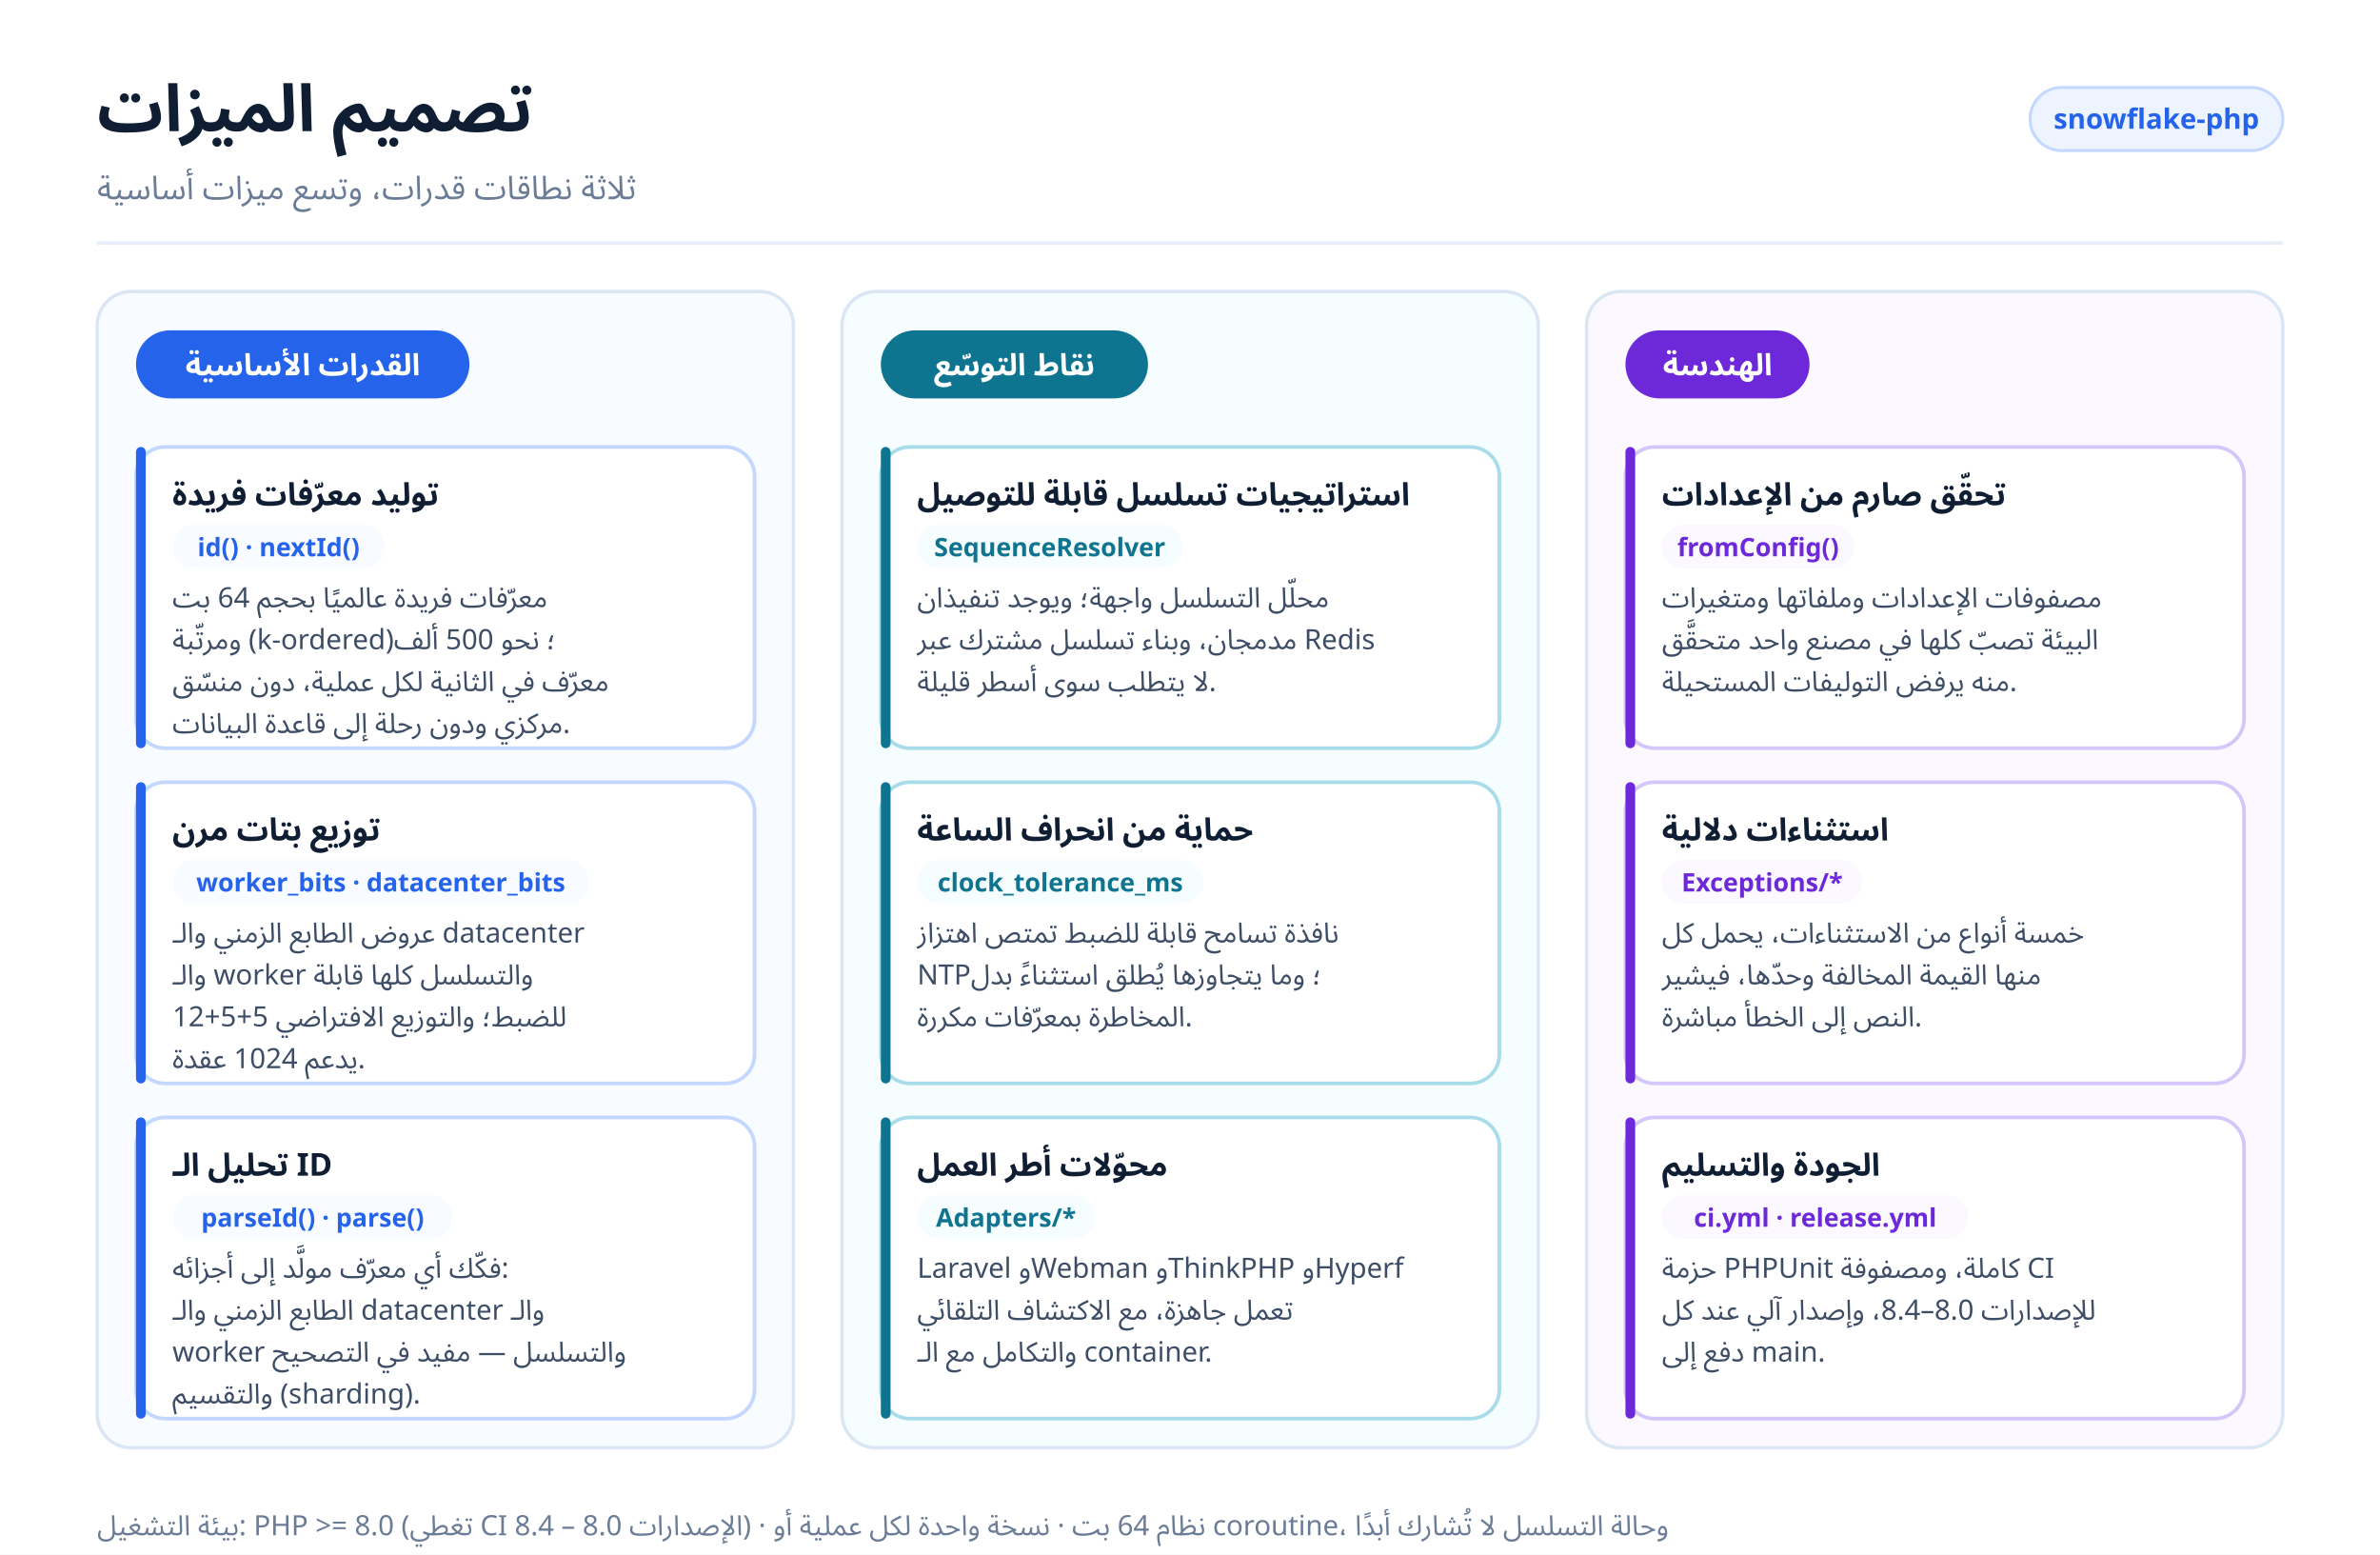
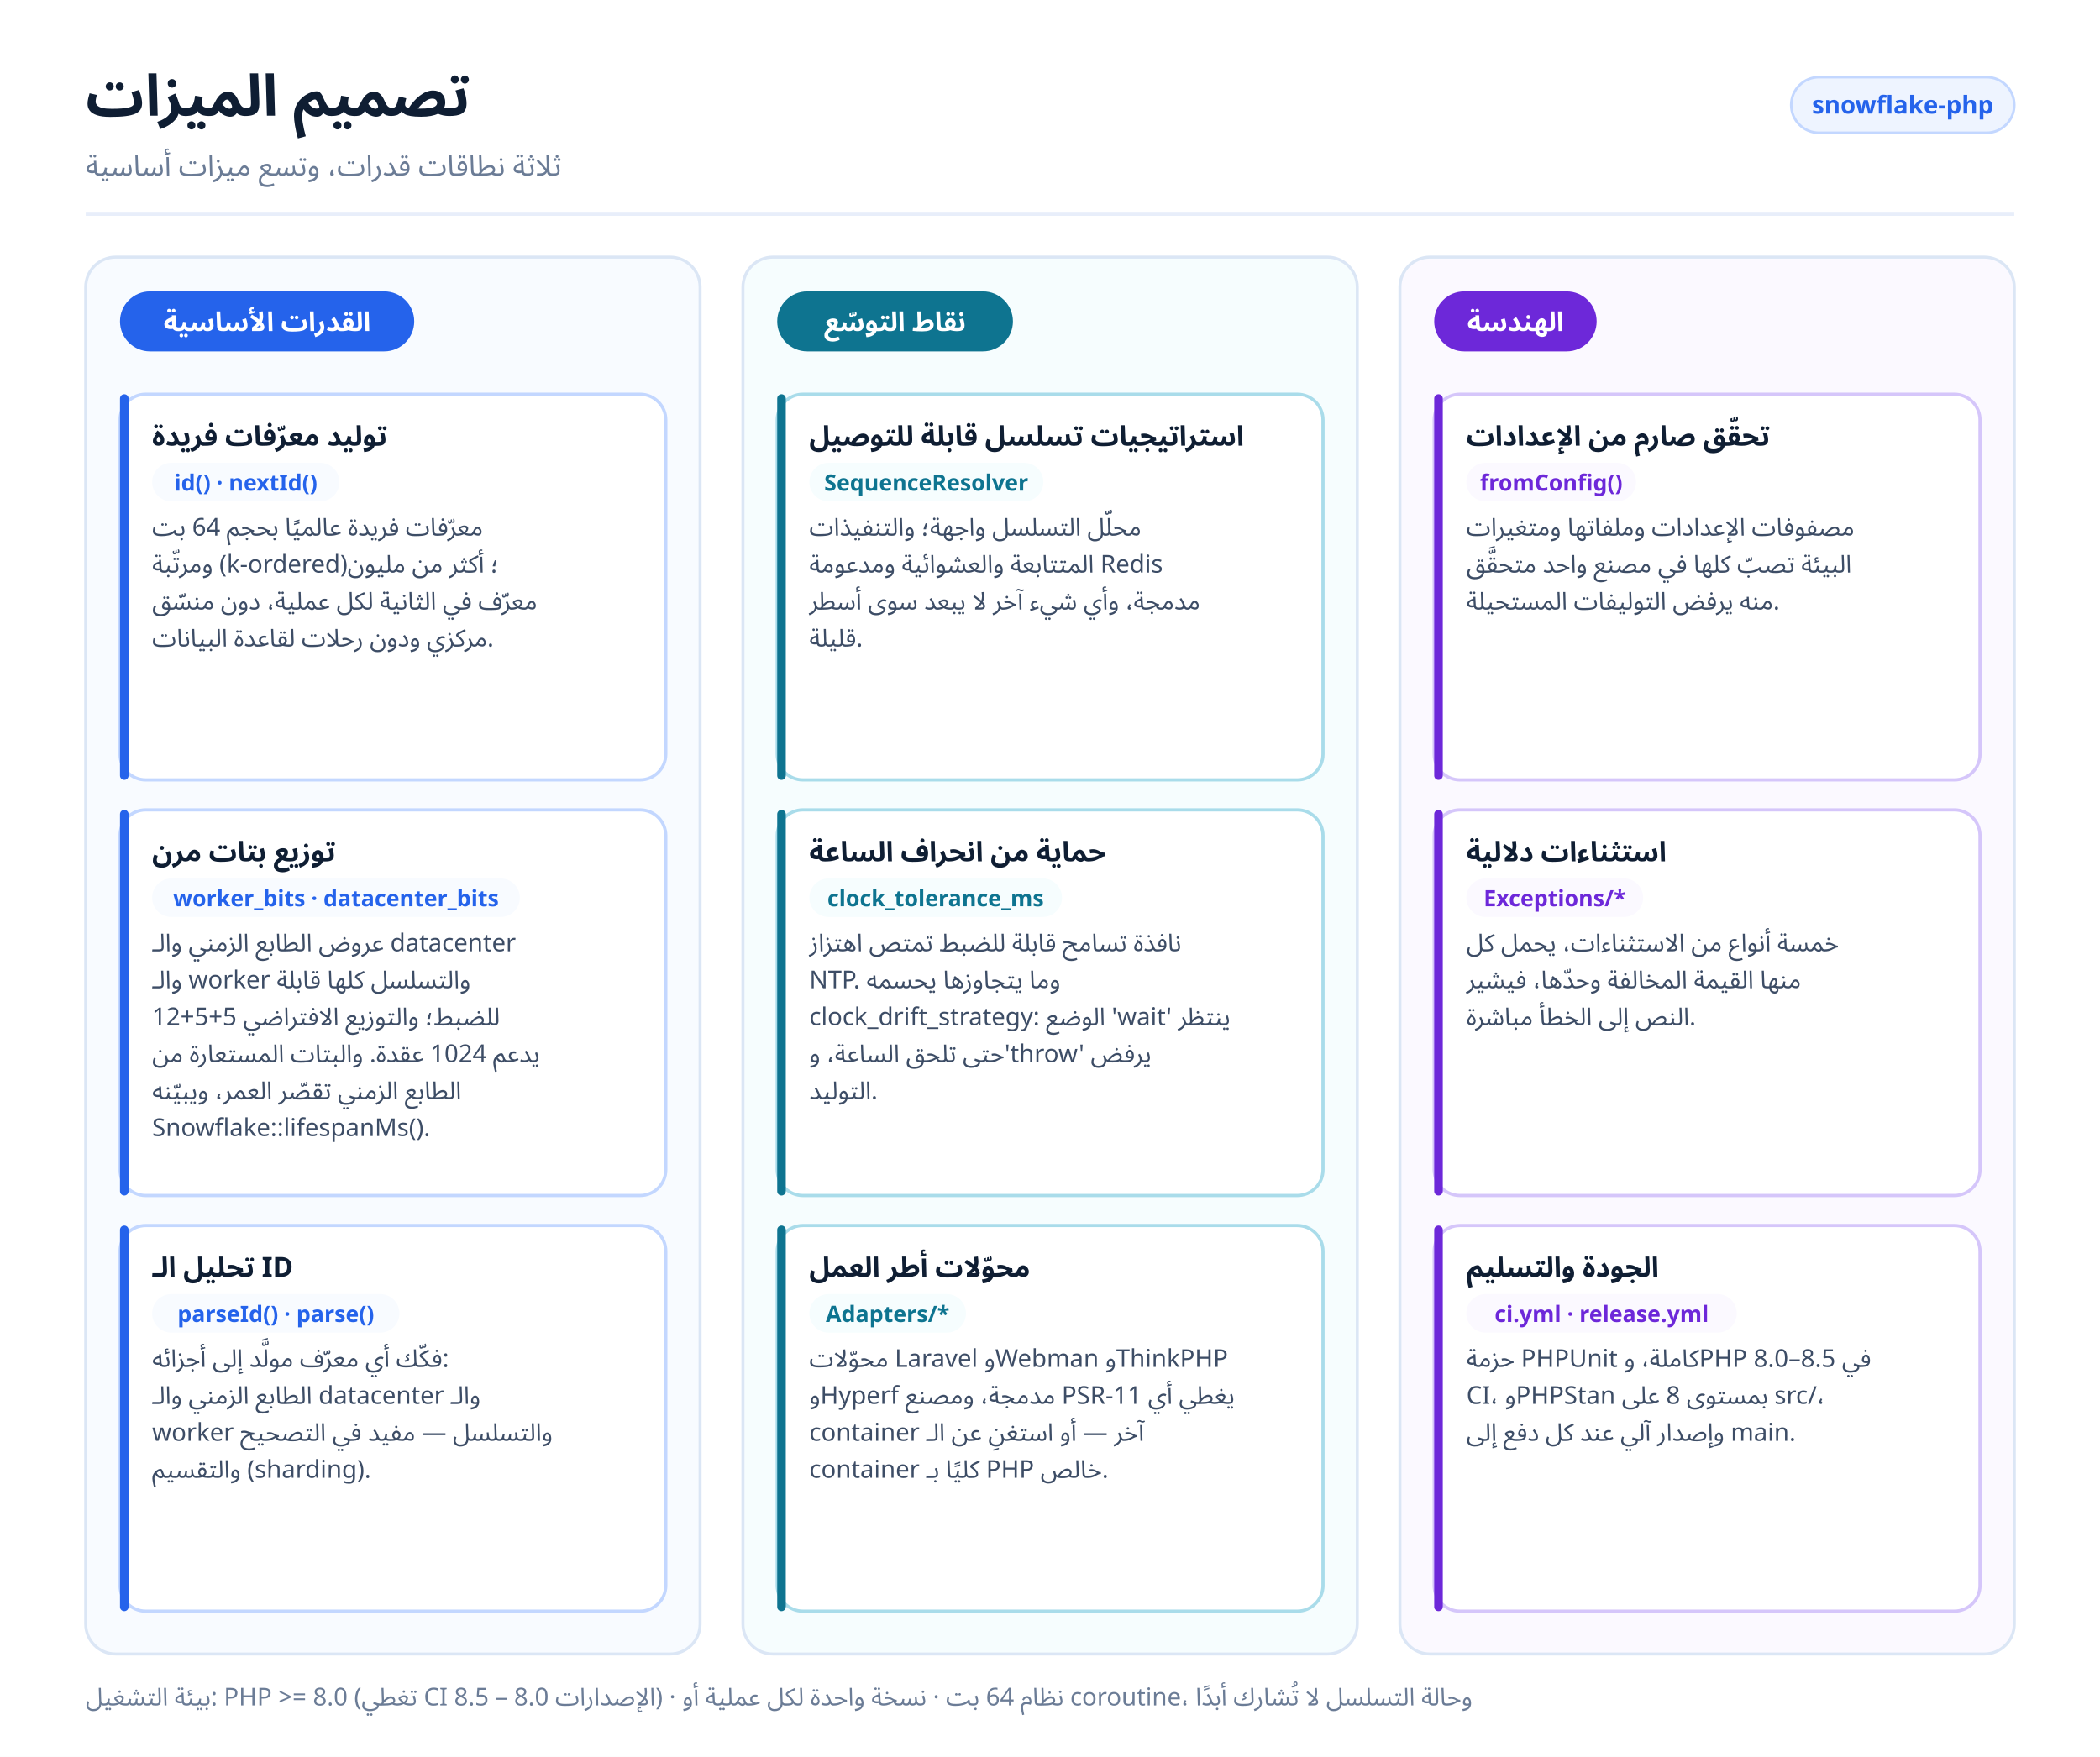
- <svg xmlns="http://www.w3.org/2000/svg" viewBox="0 0 980 640" width="980" height="640" role="img" font-family="-apple-system, BlinkMacSystemFont, 'Segoe UI', 'Noto Sans', 'PingFang SC', 'Hiragino Sans', 'Yu Gothic', 'Malgun Gothic', Roboto, 'Noto Sans CJK SC', 'Source Han Sans SC', 'Microsoft YaHei', 'Kohinoor Devanagari', 'Devanagari Sangam MN', 'Nirmala UI', 'Noto Sans Devanagari', 'Bangla MN', 'Bangla Sangam MN', 'Noto Sans Bengali', 'Geeza Pro', 'Noto Sans Arabic', Arial, sans-serif">
+ <svg xmlns="http://www.w3.org/2000/svg" viewBox="0 0 980 820" width="980" height="820" role="img" font-family="-apple-system, BlinkMacSystemFont, 'Segoe UI', 'Noto Sans', 'PingFang SC', 'Hiragino Sans', 'Yu Gothic', 'Malgun Gothic', Roboto, 'Noto Sans CJK SC', 'Source Han Sans SC', 'Microsoft YaHei', 'Kohinoor Devanagari', 'Devanagari Sangam MN', 'Nirmala UI', 'Noto Sans Devanagari', 'Bangla MN', 'Bangla Sangam MN', 'Noto Sans Bengali', 'Geeza Pro', 'Noto Sans Arabic', Arial, sans-serif">
  <defs>
</defs>
-   <rect width="980" height="640" fill="#ffffff" />
+   <rect width="980" height="820" fill="#ffffff" />
  <text x="40" y="54" font-size="27.0" fill="#0f1e33" font-weight="700">تصميم الميزات</text>
  <text x="40" y="82" font-size="13.5" fill="#6b7c96" font-weight="400">ثلاثة نطاقات قدرات، وتسع ميزات أساسية</text>
  <line x1="40.0" y1="100.0" x2="940.0" y2="100.0" stroke="#e8eefa" stroke-width="1.5" stroke-linecap="butt" />
  <rect x="835.9" y="36.0" width="104.1" height="26.0" rx="13" fill="#eef4ff" stroke="#c3d7ff" stroke-width="1.2" />
  <text x="887.937" y="53" font-size="11.5" fill="#2563eb" font-weight="600" text-anchor="middle">snowflake-php</text>
-   <rect x="40.0" y="120.0" width="286.7" height="476.0" rx="14" fill="#f8fbff" stroke="#dbe6f5" stroke-width="1.4" />
+   <rect x="40.0" y="120.0" width="286.7" height="652.0" rx="14" fill="#f8fbff" stroke="#dbe6f5" stroke-width="1.4" />
  <rect x="56.0" y="136.0" width="137.3" height="28.0" rx="14.0" fill="#2563eb" />
  <text x="124.666" y="154.5" font-size="12.5" fill="#fff" font-weight="600" text-anchor="middle">القدرات الأساسية</text>
-   <rect x="56.0" y="184.0" width="254.7" height="124.0" rx="12" fill="#ffffff" stroke="#c3d7ff" stroke-width="1.5" />
-   <rect x="56.0" y="184.0" width="4.0" height="124.0" rx="2" fill="#2563eb" />
+   <rect x="56.0" y="184.0" width="254.7" height="180.0" rx="12" fill="#ffffff" stroke="#c3d7ff" stroke-width="1.5" />
+   <rect x="56.0" y="184.0" width="4.0" height="180.0" rx="2" fill="#2563eb" />
  <text x="71.0" y="208" font-size="13.0" fill="#0f1e33" font-weight="700">توليد معرّفات فريدة</text>
  <rect x="71.0" y="216.0" width="87.4" height="18.0" rx="9" fill="#f8fbff" />
  <text x="114.721" y="229" font-size="10.5" fill="#2563eb" font-weight="600" text-anchor="middle">id() · nextId()</text>
  <text x="71.0" y="250.0" font-size="11.5" fill="#3d4d66" font-weight="400">معرّفات فريدة عالميًا بحجم 64 بت</text>
-   <text x="71.0" y="267.25" font-size="11.5" fill="#3d4d66" font-weight="400">ومرتّبة (k-ordered)؛ نحو 500 ألف</text>
+   <text x="71.0" y="267.25" font-size="11.5" fill="#3d4d66" font-weight="400">ومرتّبة (k-ordered)؛ أكثر من مليون</text>
  <text x="71.0" y="284.5" font-size="11.5" fill="#3d4d66" font-weight="400">معرّف في الثانية لكل عملية، دون منسّق</text>
-   <text x="71.0" y="301.75" font-size="11.5" fill="#3d4d66" font-weight="400">مركزي ودون رحلة إلى قاعدة البيانات.</text>
-   <rect x="56.0" y="322.0" width="254.7" height="124.0" rx="12" fill="#ffffff" stroke="#c3d7ff" stroke-width="1.5" />
-   <rect x="56.0" y="322.0" width="4.0" height="124.0" rx="2" fill="#2563eb" />
-   <text x="71.0" y="346" font-size="13.0" fill="#0f1e33" font-weight="700">توزيع بتات مرن</text>
-   <rect x="71.0" y="354.0" width="171.6" height="18.0" rx="9" fill="#f8fbff" />
-   <text x="156.781" y="367" font-size="10.5" fill="#2563eb" font-weight="600" text-anchor="middle">worker_bits · datacenter_bits</text>
-   <text x="71.0" y="388.0" font-size="11.5" fill="#3d4d66" font-weight="400">عروض الطابع الزمني والـ datacenter</text>
-   <text x="71.0" y="405.25" font-size="11.5" fill="#3d4d66" font-weight="400">والـ worker والتسلسل كلها قابلة</text>
-   <text x="71.0" y="422.5" font-size="11.5" fill="#3d4d66" font-weight="400">للضبط؛ والتوزيع الافتراضي 5+5+12</text>
-   <text x="71.0" y="439.75" font-size="11.5" fill="#3d4d66" font-weight="400">يدعم 1024 عقدة.</text>
-   <rect x="56.0" y="460.0" width="254.7" height="124.0" rx="12" fill="#ffffff" stroke="#c3d7ff" stroke-width="1.5" />
-   <rect x="56.0" y="460.0" width="4.0" height="124.0" rx="2" fill="#2563eb" />
-   <text x="71.0" y="484" font-size="13.0" fill="#0f1e33" font-weight="700">تحليل الـ ID</text>
-   <rect x="71.0" y="492.0" width="115.4" height="18.0" rx="9" fill="#f8fbff" />
-   <text x="128.723" y="505" font-size="10.5" fill="#2563eb" font-weight="600" text-anchor="middle">parseId() · parse()</text>
-   <text x="71.0" y="526.0" font-size="11.5" fill="#3d4d66" font-weight="400">فكّك أي معرّف مولَّد إلى أجزائه:</text>
-   <text x="71.0" y="543.25" font-size="11.5" fill="#3d4d66" font-weight="400">الطابع الزمني والـ datacenter والـ</text>
-   <text x="71.0" y="560.5" font-size="11.5" fill="#3d4d66" font-weight="400">worker والتسلسل — مفيد في التصحيح</text>
-   <text x="71.0" y="577.75" font-size="11.5" fill="#3d4d66" font-weight="400">والتقسيم (sharding).</text>
-   <rect x="346.7" y="120.0" width="286.7" height="476.0" rx="14" fill="#f6fdfe" stroke="#dbe6f5" stroke-width="1.4" />
+   <text x="71.0" y="301.75" font-size="11.5" fill="#3d4d66" font-weight="400">مركزي ودون رحلات لقاعدة البيانات.</text>
+   <rect x="56.0" y="378.0" width="254.7" height="180.0" rx="12" fill="#ffffff" stroke="#c3d7ff" stroke-width="1.5" />
+   <rect x="56.0" y="378.0" width="4.0" height="180.0" rx="2" fill="#2563eb" />
+   <text x="71.0" y="402" font-size="13.0" fill="#0f1e33" font-weight="700">توزيع بتات مرن</text>
+   <rect x="71.0" y="410.0" width="171.6" height="18.0" rx="9" fill="#f8fbff" />
+   <text x="156.781" y="423" font-size="10.5" fill="#2563eb" font-weight="600" text-anchor="middle">worker_bits · datacenter_bits</text>
+   <text x="71.0" y="444.0" font-size="11.5" fill="#3d4d66" font-weight="400">عروض الطابع الزمني والـ datacenter</text>
+   <text x="71.0" y="461.25" font-size="11.5" fill="#3d4d66" font-weight="400">والـ worker والتسلسل كلها قابلة</text>
+   <text x="71.0" y="478.5" font-size="11.5" fill="#3d4d66" font-weight="400">للضبط؛ والتوزيع الافتراضي 5+5+12</text>
+   <text x="71.0" y="495.75" font-size="11.5" fill="#3d4d66" font-weight="400">يدعم 1024 عقدة. والبتات المستعارة من</text>
+   <text x="71.0" y="513.0" font-size="11.5" fill="#3d4d66" font-weight="400">الطابع الزمني تقصّر العمر، ويبيّنه</text>
+   <text x="71.0" y="530.25" font-size="11.5" fill="#3d4d66" font-weight="400">Snowflake::lifespanMs().</text>
+   <rect x="56.0" y="572.0" width="254.7" height="180.0" rx="12" fill="#ffffff" stroke="#c3d7ff" stroke-width="1.5" />
+   <rect x="56.0" y="572.0" width="4.0" height="180.0" rx="2" fill="#2563eb" />
+   <text x="71.0" y="596" font-size="13.0" fill="#0f1e33" font-weight="700">تحليل الـ ID</text>
+   <rect x="71.0" y="604.0" width="115.4" height="18.0" rx="9" fill="#f8fbff" />
+   <text x="128.723" y="617" font-size="10.5" fill="#2563eb" font-weight="600" text-anchor="middle">parseId() · parse()</text>
+   <text x="71.0" y="638.0" font-size="11.5" fill="#3d4d66" font-weight="400">فكّك أي معرّف مولَّد إلى أجزائه:</text>
+   <text x="71.0" y="655.25" font-size="11.5" fill="#3d4d66" font-weight="400">الطابع الزمني والـ datacenter والـ</text>
+   <text x="71.0" y="672.5" font-size="11.5" fill="#3d4d66" font-weight="400">worker والتسلسل — مفيد في التصحيح</text>
+   <text x="71.0" y="689.75" font-size="11.5" fill="#3d4d66" font-weight="400">والتقسيم (sharding).</text>
+   <rect x="346.7" y="120.0" width="286.7" height="652.0" rx="14" fill="#f6fdfe" stroke="#dbe6f5" stroke-width="1.4" />
  <rect x="362.7" y="136.0" width="110.0" height="28.0" rx="14.0" fill="#0e7490" />
  <text x="417.682" y="154.5" font-size="12.5" fill="#fff" font-weight="600" text-anchor="middle">نقاط التوسّع</text>
-   <rect x="362.7" y="184.0" width="254.7" height="124.0" rx="12" fill="#ffffff" stroke="#a9dcea" stroke-width="1.5" />
-   <rect x="362.7" y="184.0" width="4.0" height="124.0" rx="2" fill="#0e7490" />
+   <rect x="362.7" y="184.0" width="254.7" height="180.0" rx="12" fill="#ffffff" stroke="#a9dcea" stroke-width="1.5" />
+   <rect x="362.7" y="184.0" width="4.0" height="180.0" rx="2" fill="#0e7490" />
  <text x="377.667" y="208" font-size="13.0" fill="#0f1e33" font-weight="700">استراتيجيات تسلسل قابلة للتوصيل</text>
  <rect x="377.7" y="216.0" width="109.2" height="18.0" rx="9" fill="#f6fdfe" />
  <text x="432.247" y="229" font-size="10.5" fill="#0e7490" font-weight="600" text-anchor="middle">SequenceResolver</text>
-   <text x="377.667" y="250.0" font-size="11.5" fill="#3d4d66" font-weight="400">محلّل التسلسل واجهة؛ ويوجد تنفيذان</text>
-   <text x="377.667" y="267.25" font-size="11.5" fill="#3d4d66" font-weight="400">مدمجان، وبناء تسلسل مشترك عبر Redis</text>
-   <text x="377.667" y="284.5" font-size="11.5" fill="#3d4d66" font-weight="400">لا يتطلب سوى أسطر قليلة.</text>
-   <rect x="362.7" y="322.0" width="254.7" height="124.0" rx="12" fill="#ffffff" stroke="#a9dcea" stroke-width="1.5" />
-   <rect x="362.7" y="322.0" width="4.0" height="124.0" rx="2" fill="#0e7490" />
-   <text x="377.667" y="346" font-size="13.0" fill="#0f1e33" font-weight="700">حماية من انحراف الساعة</text>
-   <rect x="377.7" y="354.0" width="117.9" height="18.0" rx="9" fill="#f6fdfe" />
-   <text x="436.602" y="367" font-size="10.5" fill="#0e7490" font-weight="600" text-anchor="middle">clock_tolerance_ms</text>
-   <text x="377.667" y="388.0" font-size="11.5" fill="#3d4d66" font-weight="400">نافذة تسامح قابلة للضبط تمتص اهتزاز</text>
-   <text x="377.667" y="405.25" font-size="11.5" fill="#3d4d66" font-weight="400">NTP؛ وما يتجاوزها يُطلق استثناءً بدل</text>
-   <text x="377.667" y="422.5" font-size="11.5" fill="#3d4d66" font-weight="400">المخاطرة بمعرّفات مكررة.</text>
-   <rect x="362.7" y="460.0" width="254.7" height="124.0" rx="12" fill="#ffffff" stroke="#a9dcea" stroke-width="1.5" />
-   <rect x="362.7" y="460.0" width="4.0" height="124.0" rx="2" fill="#0e7490" />
-   <text x="377.667" y="484" font-size="13.0" fill="#0f1e33" font-weight="700">محوّلات أطر العمل</text>
-   <rect x="377.7" y="492.0" width="73.1" height="18.0" rx="9" fill="#f6fdfe" />
-   <text x="414.221" y="505" font-size="10.5" fill="#0e7490" font-weight="600" text-anchor="middle">Adapters/*</text>
-   <text x="377.667" y="526.0" font-size="11.5" fill="#3d4d66" font-weight="400">Laravel وWebman وThinkPHP وHyperf</text>
-   <text x="377.667" y="543.25" font-size="11.5" fill="#3d4d66" font-weight="400">تعمل جاهزة، مع الاكتشاف التلقائي</text>
-   <text x="377.667" y="560.5" font-size="11.5" fill="#3d4d66" font-weight="400">والتكامل مع الـ container.</text>
-   <rect x="653.3" y="120.0" width="286.7" height="476.0" rx="14" fill="#fbf9ff" stroke="#dbe6f5" stroke-width="1.4" />
+   <text x="377.667" y="250.0" font-size="11.5" fill="#3d4d66" font-weight="400">محلّل التسلسل واجهة؛ والتنفيذات</text>
+   <text x="377.667" y="267.25" font-size="11.5" fill="#3d4d66" font-weight="400">المتتابعة والعشوائية ومدعومة Redis</text>
+   <text x="377.667" y="284.5" font-size="11.5" fill="#3d4d66" font-weight="400">مدمجة، وأي شيء آخر لا يبعد سوى أسطر</text>
+   <text x="377.667" y="301.75" font-size="11.5" fill="#3d4d66" font-weight="400">قليلة.</text>
+   <rect x="362.7" y="378.0" width="254.7" height="180.0" rx="12" fill="#ffffff" stroke="#a9dcea" stroke-width="1.5" />
+   <rect x="362.7" y="378.0" width="4.0" height="180.0" rx="2" fill="#0e7490" />
+   <text x="377.667" y="402" font-size="13.0" fill="#0f1e33" font-weight="700">حماية من انحراف الساعة</text>
+   <rect x="377.7" y="410.0" width="117.9" height="18.0" rx="9" fill="#f6fdfe" />
+   <text x="436.602" y="423" font-size="10.5" fill="#0e7490" font-weight="600" text-anchor="middle">clock_tolerance_ms</text>
+   <text x="377.667" y="444.0" font-size="11.5" fill="#3d4d66" font-weight="400">نافذة تسامح قابلة للضبط تمتص اهتزاز</text>
+   <text x="377.667" y="461.25" font-size="11.5" fill="#3d4d66" font-weight="400">NTP. وما يتجاوزها يحسمه</text>
+   <text x="377.667" y="478.5" font-size="11.5" fill="#3d4d66" font-weight="400">clock_drift_strategy: الوضع 'wait' ينتظر</text>
+   <text x="377.667" y="495.75" font-size="11.5" fill="#3d4d66" font-weight="400">حتى تلحق الساعة، و'throw' يرفض</text>
+   <text x="377.667" y="513.0" font-size="11.5" fill="#3d4d66" font-weight="400">التوليد.</text>
+   <rect x="362.7" y="572.0" width="254.7" height="180.0" rx="12" fill="#ffffff" stroke="#a9dcea" stroke-width="1.5" />
+   <rect x="362.7" y="572.0" width="4.0" height="180.0" rx="2" fill="#0e7490" />
+   <text x="377.667" y="596" font-size="13.0" fill="#0f1e33" font-weight="700">محوّلات أطر العمل</text>
+   <rect x="377.7" y="604.0" width="73.1" height="18.0" rx="9" fill="#f6fdfe" />
+   <text x="414.221" y="617" font-size="10.5" fill="#0e7490" font-weight="600" text-anchor="middle">Adapters/*</text>
+   <text x="377.667" y="638.0" font-size="11.5" fill="#3d4d66" font-weight="400">محوّلات Laravel وWebman وThinkPHP</text>
+   <text x="377.667" y="655.25" font-size="11.5" fill="#3d4d66" font-weight="400">وHyperf مدمجة، ومصنع PSR-11 يغطي أي</text>
+   <text x="377.667" y="672.5" font-size="11.5" fill="#3d4d66" font-weight="400">container آخر — أو استغنِ عن الـ</text>
+   <text x="377.667" y="689.75" font-size="11.5" fill="#3d4d66" font-weight="400">container كليًا بـ PHP خالص.</text>
+   <rect x="653.3" y="120.0" width="286.7" height="652.0" rx="14" fill="#fbf9ff" stroke="#dbe6f5" stroke-width="1.4" />
  <rect x="669.3" y="136.0" width="75.8" height="28.0" rx="14.0" fill="#6d28d9" />
  <text x="707.221" y="154.5" font-size="12.5" fill="#fff" font-weight="600" text-anchor="middle">الهندسة</text>
-   <rect x="669.3" y="184.0" width="254.7" height="124.0" rx="12" fill="#ffffff" stroke="#d5c6fa" stroke-width="1.5" />
-   <rect x="669.3" y="184.0" width="4.0" height="124.0" rx="2" fill="#6d28d9" />
+   <rect x="669.3" y="184.0" width="254.7" height="180.0" rx="12" fill="#ffffff" stroke="#d5c6fa" stroke-width="1.5" />
+   <rect x="669.3" y="184.0" width="4.0" height="180.0" rx="2" fill="#6d28d9" />
  <text x="684.333" y="208" font-size="13.0" fill="#0f1e33" font-weight="700">تحقّق صارم من الإعدادات</text>
  <rect x="684.3" y="216.0" width="79.2" height="18.0" rx="9" fill="#fbf9ff" />
  <text x="723.92" y="229" font-size="10.5" fill="#6d28d9" font-weight="600" text-anchor="middle">fromConfig()</text>
  <text x="684.333" y="250.0" font-size="11.5" fill="#3d4d66" font-weight="400">مصفوفات الإعدادات وملفاتها ومتغيرات</text>
  <text x="684.333" y="267.25" font-size="11.5" fill="#3d4d66" font-weight="400">البيئة تصبّ كلها في مصنع واحد متحقَّق</text>
  <text x="684.333" y="284.5" font-size="11.5" fill="#3d4d66" font-weight="400">منه يرفض التوليفات المستحيلة.</text>
-   <rect x="669.3" y="322.0" width="254.7" height="124.0" rx="12" fill="#ffffff" stroke="#d5c6fa" stroke-width="1.5" />
-   <rect x="669.3" y="322.0" width="4.0" height="124.0" rx="2" fill="#6d28d9" />
-   <text x="684.333" y="346" font-size="13.0" fill="#0f1e33" font-weight="700">استثناءات دلالية</text>
-   <rect x="684.3" y="354.0" width="82.5" height="18.0" rx="9" fill="#fbf9ff" />
-   <text x="725.574" y="367" font-size="10.5" fill="#6d28d9" font-weight="600" text-anchor="middle">Exceptions/*</text>
-   <text x="684.333" y="388.0" font-size="11.5" fill="#3d4d66" font-weight="400">خمسة أنواع من الاستثناءات، يحمل كل</text>
-   <text x="684.333" y="405.25" font-size="11.5" fill="#3d4d66" font-weight="400">منها القيمة المخالفة وحدّها، فيشير</text>
-   <text x="684.333" y="422.5" font-size="11.5" fill="#3d4d66" font-weight="400">النص إلى الخطأ مباشرة.</text>
-   <rect x="669.3" y="460.0" width="254.7" height="124.0" rx="12" fill="#ffffff" stroke="#d5c6fa" stroke-width="1.5" />
-   <rect x="669.3" y="460.0" width="4.0" height="124.0" rx="2" fill="#6d28d9" />
-   <text x="684.333" y="484" font-size="13.0" fill="#0f1e33" font-weight="700">الجودة والتسليم</text>
-   <rect x="684.3" y="492.0" width="126.2" height="18.0" rx="9" fill="#fbf9ff" />
-   <text x="747.458" y="505" font-size="10.5" fill="#6d28d9" font-weight="600" text-anchor="middle">ci.yml · release.yml</text>
-   <text x="684.333" y="526.0" font-size="11.5" fill="#3d4d66" font-weight="400">حزمة PHPUnit كاملة، ومصفوفة CI</text>
-   <text x="684.333" y="543.25" font-size="11.5" fill="#3d4d66" font-weight="400">للإصدارات 8.0–8.4، وإصدار آلي عند كل</text>
-   <text x="684.333" y="560.5" font-size="11.5" fill="#3d4d66" font-weight="400">دفع إلى main.</text>
-   <text x="40" y="632" font-size="11.5" fill="#6b7c96" font-weight="400">بيئة التشغيل: PHP &gt;= 8.0 (تغطي CI الإصدارات 8.0 – 8.4) · نظام 64 بت · نسخة واحدة لكل عملية أو coroutine، وحالة التسلسل لا تُشارك أبدًا</text>
+   <rect x="669.3" y="378.0" width="254.7" height="180.0" rx="12" fill="#ffffff" stroke="#d5c6fa" stroke-width="1.5" />
+   <rect x="669.3" y="378.0" width="4.0" height="180.0" rx="2" fill="#6d28d9" />
+   <text x="684.333" y="402" font-size="13.0" fill="#0f1e33" font-weight="700">استثناءات دلالية</text>
+   <rect x="684.3" y="410.0" width="82.5" height="18.0" rx="9" fill="#fbf9ff" />
+   <text x="725.574" y="423" font-size="10.5" fill="#6d28d9" font-weight="600" text-anchor="middle">Exceptions/*</text>
+   <text x="684.333" y="444.0" font-size="11.5" fill="#3d4d66" font-weight="400">خمسة أنواع من الاستثناءات، يحمل كل</text>
+   <text x="684.333" y="461.25" font-size="11.5" fill="#3d4d66" font-weight="400">منها القيمة المخالفة وحدّها، فيشير</text>
+   <text x="684.333" y="478.5" font-size="11.5" fill="#3d4d66" font-weight="400">النص إلى الخطأ مباشرة.</text>
+   <rect x="669.3" y="572.0" width="254.7" height="180.0" rx="12" fill="#ffffff" stroke="#d5c6fa" stroke-width="1.5" />
+   <rect x="669.3" y="572.0" width="4.0" height="180.0" rx="2" fill="#6d28d9" />
+   <text x="684.333" y="596" font-size="13.0" fill="#0f1e33" font-weight="700">الجودة والتسليم</text>
+   <rect x="684.3" y="604.0" width="126.2" height="18.0" rx="9" fill="#fbf9ff" />
+   <text x="747.458" y="617" font-size="10.5" fill="#6d28d9" font-weight="600" text-anchor="middle">ci.yml · release.yml</text>
+   <text x="684.333" y="638.0" font-size="11.5" fill="#3d4d66" font-weight="400">حزمة PHPUnit كاملة، وPHP 8.0–8.5 في</text>
+   <text x="684.333" y="655.25" font-size="11.5" fill="#3d4d66" font-weight="400">CI، وPHPStan بمستوى 8 على src/،</text>
+   <text x="684.333" y="672.5" font-size="11.5" fill="#3d4d66" font-weight="400">وإصدار آلي عند كل دفع إلى main.</text>
+   <text x="40" y="796" font-size="11.5" fill="#6b7c96" font-weight="400">بيئة التشغيل: PHP &gt;= 8.0 (تغطي CI الإصدارات 8.0 – 8.5) · نظام 64 بت · نسخة واحدة لكل عملية أو coroutine، وحالة التسلسل لا تُشارك أبدًا</text>
</svg>
